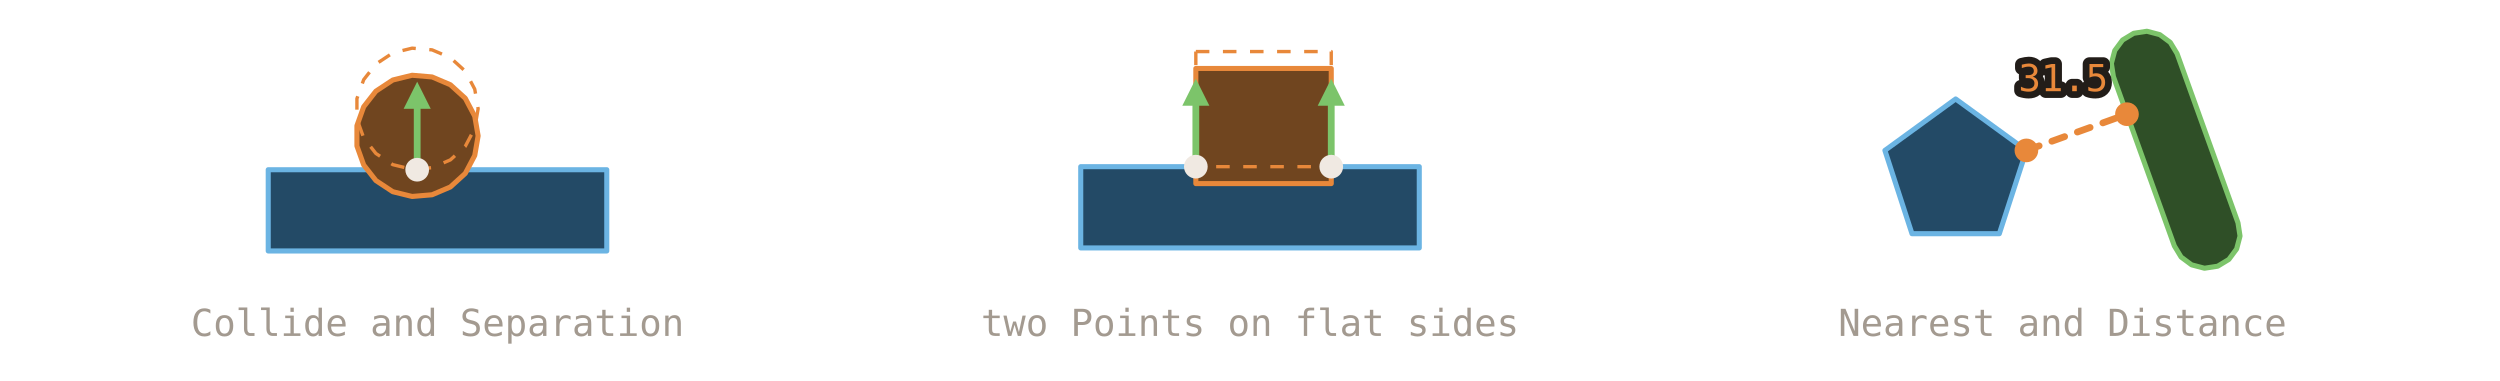
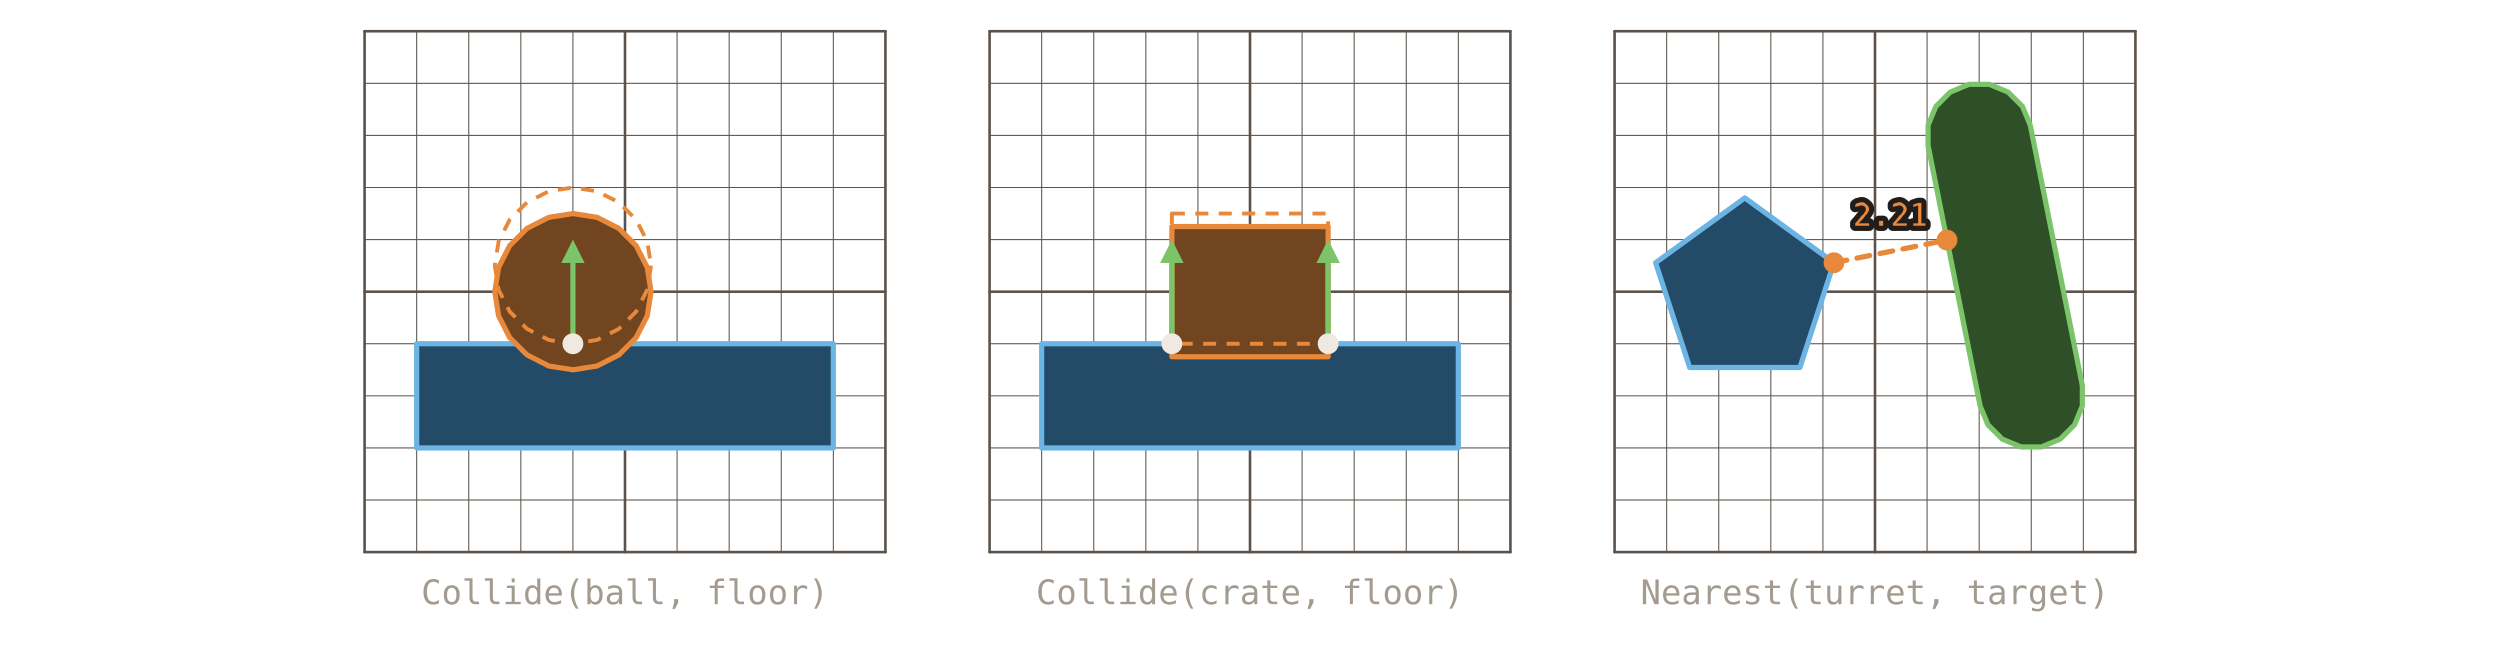
- <svg xmlns="http://www.w3.org/2000/svg" width="960" height="146" viewBox="0 0 960 146" role="img">
-   <g transform="translate(103.0 18.5) scale(1.3) translate(50.0 25.9)">
-     <polygon points="-50.0,10.0 50.0,10.0 50.0,34.0 -50.0,34.0" fill="#234a66" stroke="#6bb4e3" stroke-width="1.5" stroke-linejoin="round" />
-     <polygon points="12.0,0.0 11.0,5.8 8.2,11.1 3.8,15.1 -1.6,17.4 -7.5,17.9 -13.2,16.5 -18.2,13.2 -21.8,8.6 -23.8,3.0 -23.8,-3.0 -21.8,-8.6 -18.2,-13.2 -13.2,-16.5 -7.5,-17.9 -1.6,-17.4 3.8,-15.1 8.2,-11.1 11.0,-5.8" fill="#70451f" stroke="#e8883a" stroke-width="1.5" stroke-linejoin="round" />
-     <polygon points="12.0,-8.0 11.0,-2.2 8.2,3.1 3.8,7.1 -1.6,9.4 -7.5,9.9 -13.2,8.5 -18.2,5.2 -21.8,0.6 -23.8,-5.0 -23.8,-11.0 -21.8,-16.6 -18.2,-21.2 -13.2,-24.5 -7.5,-25.9 -1.6,-25.4 3.8,-23.1 8.2,-19.1 11.0,-13.8" fill="none" stroke="#e8883a" stroke-width="1" stroke-dasharray="4 4" stroke-linejoin="round" />
-     <line x1="-6.0" y1="10.0" x2="-6.0" y2="-8.0" stroke="#7cc46a" stroke-width="2" stroke-linecap="round" />
-     <polygon points="-6.0,-16.0 -2.0,-8.0 -10.0,-8.0" fill="#7cc46a" />
-     <circle cx="-6.0" cy="10.0" r="3.5" fill="#f0e9e2" />
+ <svg xmlns="http://www.w3.org/2000/svg" width="960" height="252" viewBox="0 0 960 252" role="img">
+   <g transform="translate(140.0 12.0) scale(20) translate(-0.000 -0.000)">
+     <line x1="0.000" y1="0.000" x2="0.000" y2="10.000" stroke="#5a524b" stroke-width="0.050" stroke-linecap="round" />
+     <line x1="1.000" y1="0.000" x2="1.000" y2="10.000" stroke="#5a524b" stroke-width="0.020" stroke-linecap="round" />
+     <line x1="2.000" y1="0.000" x2="2.000" y2="10.000" stroke="#5a524b" stroke-width="0.020" stroke-linecap="round" />
+     <line x1="3.000" y1="0.000" x2="3.000" y2="10.000" stroke="#5a524b" stroke-width="0.020" stroke-linecap="round" />
+     <line x1="4.000" y1="0.000" x2="4.000" y2="10.000" stroke="#5a524b" stroke-width="0.020" stroke-linecap="round" />
+     <line x1="5.000" y1="0.000" x2="5.000" y2="10.000" stroke="#5a524b" stroke-width="0.050" stroke-linecap="round" />
+     <line x1="6.000" y1="0.000" x2="6.000" y2="10.000" stroke="#5a524b" stroke-width="0.020" stroke-linecap="round" />
+     <line x1="7.000" y1="0.000" x2="7.000" y2="10.000" stroke="#5a524b" stroke-width="0.020" stroke-linecap="round" />
+     <line x1="8.000" y1="0.000" x2="8.000" y2="10.000" stroke="#5a524b" stroke-width="0.020" stroke-linecap="round" />
+     <line x1="9.000" y1="0.000" x2="9.000" y2="10.000" stroke="#5a524b" stroke-width="0.020" stroke-linecap="round" />
+     <line x1="10.000" y1="0.000" x2="10.000" y2="10.000" stroke="#5a524b" stroke-width="0.050" stroke-linecap="round" />
+     <line x1="0.000" y1="0.000" x2="10.000" y2="0.000" stroke="#5a524b" stroke-width="0.050" stroke-linecap="round" />
+     <line x1="0.000" y1="1.000" x2="10.000" y2="1.000" stroke="#5a524b" stroke-width="0.020" stroke-linecap="round" />
+     <line x1="0.000" y1="2.000" x2="10.000" y2="2.000" stroke="#5a524b" stroke-width="0.020" stroke-linecap="round" />
+     <line x1="0.000" y1="3.000" x2="10.000" y2="3.000" stroke="#5a524b" stroke-width="0.020" stroke-linecap="round" />
+     <line x1="0.000" y1="4.000" x2="10.000" y2="4.000" stroke="#5a524b" stroke-width="0.020" stroke-linecap="round" />
+     <line x1="0.000" y1="5.000" x2="10.000" y2="5.000" stroke="#5a524b" stroke-width="0.050" stroke-linecap="round" />
+     <line x1="0.000" y1="6.000" x2="10.000" y2="6.000" stroke="#5a524b" stroke-width="0.020" stroke-linecap="round" />
+     <line x1="0.000" y1="7.000" x2="10.000" y2="7.000" stroke="#5a524b" stroke-width="0.020" stroke-linecap="round" />
+     <line x1="0.000" y1="8.000" x2="10.000" y2="8.000" stroke="#5a524b" stroke-width="0.020" stroke-linecap="round" />
+     <line x1="0.000" y1="9.000" x2="10.000" y2="9.000" stroke="#5a524b" stroke-width="0.020" stroke-linecap="round" />
+     <line x1="0.000" y1="10.000" x2="10.000" y2="10.000" stroke="#5a524b" stroke-width="0.050" stroke-linecap="round" />
+     <polygon points="1.000,6.000 9.000,6.000 9.000,8.000 1.000,8.000" fill="#234a66" stroke="#6bb4e3" stroke-width="0.100" stroke-linejoin="round" />
+     <polygon points="5.500,5.000 5.427,5.464 5.214,5.882 4.882,6.214 4.464,6.427 4.000,6.500 3.536,6.427 3.118,6.214 2.786,5.882 2.573,5.464 2.500,5.000 2.573,4.536 2.786,4.118 3.118,3.786 3.536,3.573 4.000,3.500 4.464,3.573 4.882,3.786 5.214,4.118 5.427,4.536" fill="#70451f" stroke="#e8883a" stroke-width="0.100" stroke-linejoin="round" />
+     <polygon points="5.500,4.500 5.427,4.964 5.214,5.382 4.882,5.714 4.464,5.927 4.000,6.000 3.536,5.927 3.118,5.714 2.786,5.382 2.573,4.964 2.500,4.500 2.573,4.036 2.786,3.618 3.118,3.286 3.536,3.073 4.000,3.000 4.464,3.073 4.882,3.286 5.214,3.618 5.427,4.036" fill="none" stroke="#e8883a" stroke-width="0.075" stroke-dasharray="0.250 0.200" stroke-linejoin="round" />
+     <line x1="4.000" y1="6.000" x2="4.000" y2="4.450" stroke="#7cc46a" stroke-width="0.100" stroke-linecap="round" />
+     <polygon points="4.000,4.000 4.225,4.450 3.775,4.450" fill="#7cc46a" />
+     <circle cx="4.000" cy="6.000" r="0.200" fill="#f0e9e2" />
  </g>
-   <text x="168.0" y="129.0" font-family="ui-monospace, SFMono-Regular, Menlo, Consolas, monospace" font-size="14.3" text-anchor="middle" fill="#a39a90">Collide and Separation</text>
-   <g transform="translate(415.0 19.8) scale(1.3) translate(50.0 28.0)">
-     <polygon points="-50.0,6.0 50.0,6.0 50.0,30.0 -50.0,30.0" fill="#234a66" stroke="#6bb4e3" stroke-width="1.5" stroke-linejoin="round" />
-     <polygon points="-16.0,-23.0 24.0,-23.0 24.0,11.0 -16.0,11.0" fill="#70451f" stroke="#e8883a" stroke-width="1.5" stroke-linejoin="round" />
-     <polygon points="-16.0,-28.0 24.0,-28.0 24.0,6.0 -16.0,6.0" fill="none" stroke="#e8883a" stroke-width="1" stroke-dasharray="4 4" stroke-linejoin="round" />
-     <line x1="-16.0" y1="6.0" x2="-16.0" y2="-12.0" stroke="#7cc46a" stroke-width="2" stroke-linecap="round" />
-     <polygon points="-16.0,-20.0 -12.0,-12.0 -20.0,-12.0" fill="#7cc46a" />
-     <circle cx="-16.0" cy="6.0" r="3.5" fill="#f0e9e2" />
-     <line x1="24.0" y1="6.0" x2="24.0" y2="-12.0" stroke="#7cc46a" stroke-width="2" stroke-linecap="round" />
-     <polygon points="24.0,-20.0 28.0,-12.0 20.0,-12.0" fill="#7cc46a" />
-     <circle cx="24.0" cy="6.0" r="3.5" fill="#f0e9e2" />
+   <text x="240.0" y="232.0" font-family="ui-monospace, SFMono-Regular, Menlo, Consolas, monospace" font-size="13" text-anchor="middle" fill="#a39a90">Collide(ball, floor)</text>
+   <g transform="translate(380.0 12.0) scale(20) translate(-0.000 -0.000)">
+     <line x1="0.000" y1="0.000" x2="0.000" y2="10.000" stroke="#5a524b" stroke-width="0.050" stroke-linecap="round" />
+     <line x1="1.000" y1="0.000" x2="1.000" y2="10.000" stroke="#5a524b" stroke-width="0.020" stroke-linecap="round" />
+     <line x1="2.000" y1="0.000" x2="2.000" y2="10.000" stroke="#5a524b" stroke-width="0.020" stroke-linecap="round" />
+     <line x1="3.000" y1="0.000" x2="3.000" y2="10.000" stroke="#5a524b" stroke-width="0.020" stroke-linecap="round" />
+     <line x1="4.000" y1="0.000" x2="4.000" y2="10.000" stroke="#5a524b" stroke-width="0.020" stroke-linecap="round" />
+     <line x1="5.000" y1="0.000" x2="5.000" y2="10.000" stroke="#5a524b" stroke-width="0.050" stroke-linecap="round" />
+     <line x1="6.000" y1="0.000" x2="6.000" y2="10.000" stroke="#5a524b" stroke-width="0.020" stroke-linecap="round" />
+     <line x1="7.000" y1="0.000" x2="7.000" y2="10.000" stroke="#5a524b" stroke-width="0.020" stroke-linecap="round" />
+     <line x1="8.000" y1="0.000" x2="8.000" y2="10.000" stroke="#5a524b" stroke-width="0.020" stroke-linecap="round" />
+     <line x1="9.000" y1="0.000" x2="9.000" y2="10.000" stroke="#5a524b" stroke-width="0.020" stroke-linecap="round" />
+     <line x1="10.000" y1="0.000" x2="10.000" y2="10.000" stroke="#5a524b" stroke-width="0.050" stroke-linecap="round" />
+     <line x1="0.000" y1="0.000" x2="10.000" y2="0.000" stroke="#5a524b" stroke-width="0.050" stroke-linecap="round" />
+     <line x1="0.000" y1="1.000" x2="10.000" y2="1.000" stroke="#5a524b" stroke-width="0.020" stroke-linecap="round" />
+     <line x1="0.000" y1="2.000" x2="10.000" y2="2.000" stroke="#5a524b" stroke-width="0.020" stroke-linecap="round" />
+     <line x1="0.000" y1="3.000" x2="10.000" y2="3.000" stroke="#5a524b" stroke-width="0.020" stroke-linecap="round" />
+     <line x1="0.000" y1="4.000" x2="10.000" y2="4.000" stroke="#5a524b" stroke-width="0.020" stroke-linecap="round" />
+     <line x1="0.000" y1="5.000" x2="10.000" y2="5.000" stroke="#5a524b" stroke-width="0.050" stroke-linecap="round" />
+     <line x1="0.000" y1="6.000" x2="10.000" y2="6.000" stroke="#5a524b" stroke-width="0.020" stroke-linecap="round" />
+     <line x1="0.000" y1="7.000" x2="10.000" y2="7.000" stroke="#5a524b" stroke-width="0.020" stroke-linecap="round" />
+     <line x1="0.000" y1="8.000" x2="10.000" y2="8.000" stroke="#5a524b" stroke-width="0.020" stroke-linecap="round" />
+     <line x1="0.000" y1="9.000" x2="10.000" y2="9.000" stroke="#5a524b" stroke-width="0.020" stroke-linecap="round" />
+     <line x1="0.000" y1="10.000" x2="10.000" y2="10.000" stroke="#5a524b" stroke-width="0.050" stroke-linecap="round" />
+     <polygon points="1.000,6.000 9.000,6.000 9.000,8.000 1.000,8.000" fill="#234a66" stroke="#6bb4e3" stroke-width="0.100" stroke-linejoin="round" />
+     <polygon points="3.500,3.750 6.500,3.750 6.500,6.250 3.500,6.250" fill="#70451f" stroke="#e8883a" stroke-width="0.100" stroke-linejoin="round" />
+     <polygon points="3.500,3.500 6.500,3.500 6.500,6.000 3.500,6.000" fill="none" stroke="#e8883a" stroke-width="0.075" stroke-dasharray="0.250 0.200" stroke-linejoin="round" />
+     <line x1="3.500" y1="6.000" x2="3.500" y2="4.450" stroke="#7cc46a" stroke-width="0.100" stroke-linecap="round" />
+     <polygon points="3.500,4.000 3.725,4.450 3.275,4.450" fill="#7cc46a" />
+     <circle cx="3.500" cy="6.000" r="0.200" fill="#f0e9e2" />
+     <line x1="6.500" y1="6.000" x2="6.500" y2="4.450" stroke="#7cc46a" stroke-width="0.100" stroke-linecap="round" />
+     <polygon points="6.500,4.000 6.725,4.450 6.275,4.450" fill="#7cc46a" />
+     <circle cx="6.500" cy="6.000" r="0.200" fill="#f0e9e2" />
  </g>
-   <text x="480.0" y="129.0" font-family="ui-monospace, SFMono-Regular, Menlo, Consolas, monospace" font-size="14.3" text-anchor="middle" fill="#a39a90">two Points on flat sides</text>
-   <g transform="translate(723.8 12.0) scale(1.3) translate(54.9 36.0)">
-     <polygon points="-34.0,-16.0 -13.1,-0.8 -21.1,23.8 -46.9,23.8 -54.9,-0.8" fill="#234a66" stroke="#6bb4e3" stroke-width="1.5" stroke-linejoin="round" />
-     <polygon points="49.4,20.6 50.0,24.5 49.0,28.3 46.7,31.4 43.4,33.4 39.5,34.0 35.7,33.0 32.6,30.7 30.6,27.4 12.6,-22.6 12.0,-26.5 13.0,-30.3 15.3,-33.4 18.6,-35.4 22.5,-36.0 26.3,-35.0 29.4,-32.7 31.4,-29.4" fill="#2f4f27" stroke="#7cc46a" stroke-width="1.5" stroke-linejoin="round" />
-     <line x1="-13.1" y1="-0.8" x2="16.6" y2="-11.5" stroke="#e8883a" stroke-width="2" stroke-dasharray="4 4" stroke-linecap="round" />
-     <circle cx="-13.1" cy="-0.8" r="3.5" fill="#e8883a" />
-     <circle cx="16.6" cy="-11.5" r="3.5" fill="#e8883a" />
-     <text x="-2.2" y="-18.3" font-family="ui-monospace, SFMono-Regular, Menlo, Consolas, monospace" font-size="11" text-anchor="middle" fill="#e8883a" stroke="#221d19" stroke-width="4" stroke-linejoin="round" paint-order="stroke">31.5</text>
+   <text x="480.0" y="232.0" font-family="ui-monospace, SFMono-Regular, Menlo, Consolas, monospace" font-size="13" text-anchor="middle" fill="#a39a90">Collide(crate, floor)</text>
+   <g transform="translate(620.0 12.0) scale(20) translate(-0.000 -0.000)">
+     <line x1="0.000" y1="0.000" x2="0.000" y2="10.000" stroke="#5a524b" stroke-width="0.050" stroke-linecap="round" />
+     <line x1="1.000" y1="0.000" x2="1.000" y2="10.000" stroke="#5a524b" stroke-width="0.020" stroke-linecap="round" />
+     <line x1="2.000" y1="0.000" x2="2.000" y2="10.000" stroke="#5a524b" stroke-width="0.020" stroke-linecap="round" />
+     <line x1="3.000" y1="0.000" x2="3.000" y2="10.000" stroke="#5a524b" stroke-width="0.020" stroke-linecap="round" />
+     <line x1="4.000" y1="0.000" x2="4.000" y2="10.000" stroke="#5a524b" stroke-width="0.020" stroke-linecap="round" />
+     <line x1="5.000" y1="0.000" x2="5.000" y2="10.000" stroke="#5a524b" stroke-width="0.050" stroke-linecap="round" />
+     <line x1="6.000" y1="0.000" x2="6.000" y2="10.000" stroke="#5a524b" stroke-width="0.020" stroke-linecap="round" />
+     <line x1="7.000" y1="0.000" x2="7.000" y2="10.000" stroke="#5a524b" stroke-width="0.020" stroke-linecap="round" />
+     <line x1="8.000" y1="0.000" x2="8.000" y2="10.000" stroke="#5a524b" stroke-width="0.020" stroke-linecap="round" />
+     <line x1="9.000" y1="0.000" x2="9.000" y2="10.000" stroke="#5a524b" stroke-width="0.020" stroke-linecap="round" />
+     <line x1="10.000" y1="0.000" x2="10.000" y2="10.000" stroke="#5a524b" stroke-width="0.050" stroke-linecap="round" />
+     <line x1="0.000" y1="0.000" x2="10.000" y2="0.000" stroke="#5a524b" stroke-width="0.050" stroke-linecap="round" />
+     <line x1="0.000" y1="1.000" x2="10.000" y2="1.000" stroke="#5a524b" stroke-width="0.020" stroke-linecap="round" />
+     <line x1="0.000" y1="2.000" x2="10.000" y2="2.000" stroke="#5a524b" stroke-width="0.020" stroke-linecap="round" />
+     <line x1="0.000" y1="3.000" x2="10.000" y2="3.000" stroke="#5a524b" stroke-width="0.020" stroke-linecap="round" />
+     <line x1="0.000" y1="4.000" x2="10.000" y2="4.000" stroke="#5a524b" stroke-width="0.020" stroke-linecap="round" />
+     <line x1="0.000" y1="5.000" x2="10.000" y2="5.000" stroke="#5a524b" stroke-width="0.050" stroke-linecap="round" />
+     <line x1="0.000" y1="6.000" x2="10.000" y2="6.000" stroke="#5a524b" stroke-width="0.020" stroke-linecap="round" />
+     <line x1="0.000" y1="7.000" x2="10.000" y2="7.000" stroke="#5a524b" stroke-width="0.020" stroke-linecap="round" />
+     <line x1="0.000" y1="8.000" x2="10.000" y2="8.000" stroke="#5a524b" stroke-width="0.020" stroke-linecap="round" />
+     <line x1="0.000" y1="9.000" x2="10.000" y2="9.000" stroke="#5a524b" stroke-width="0.020" stroke-linecap="round" />
+     <line x1="0.000" y1="10.000" x2="10.000" y2="10.000" stroke="#5a524b" stroke-width="0.050" stroke-linecap="round" />
+     <polygon points="2.500,3.200 4.212,4.444 3.558,6.456 1.442,6.456 0.788,4.444" fill="#234a66" stroke="#6bb4e3" stroke-width="0.100" stroke-linejoin="round" />
+     <polygon points="8.981,6.804 8.981,7.194 8.832,7.555 8.556,7.831 8.196,7.981 7.806,7.981 7.445,7.832 7.169,7.556 7.019,7.196 6.019,2.196 6.019,1.806 6.168,1.445 6.444,1.169 6.804,1.019 7.194,1.019 7.555,1.168 7.831,1.444 7.981,1.804" fill="#2f4f27" stroke="#7cc46a" stroke-width="0.100" stroke-linejoin="round" />
+     <line x1="4.212" y1="4.444" x2="6.382" y2="4.010" stroke="#e8883a" stroke-width="0.100" stroke-dasharray="0.250 0.200" stroke-linecap="round" />
+     <circle cx="4.212" cy="4.444" r="0.200" fill="#e8883a" />
+     <circle cx="6.382" cy="4.010" r="0.200" fill="#e8883a" />
+     <text x="5.297" y="3.737" font-family="ui-monospace, SFMono-Regular, Menlo, Consolas, monospace" font-size="0.600" text-anchor="middle" fill="#e8883a" stroke="#221d19" stroke-width="0.200" stroke-linejoin="round" paint-order="stroke">2.21</text>
  </g>
-   <text x="792.0" y="129.0" font-family="ui-monospace, SFMono-Regular, Menlo, Consolas, monospace" font-size="14.3" text-anchor="middle" fill="#a39a90">Nearest and Distance</text>
+   <text x="720.0" y="232.0" font-family="ui-monospace, SFMono-Regular, Menlo, Consolas, monospace" font-size="13" text-anchor="middle" fill="#a39a90">Nearest(turret, target)</text>
</svg>
